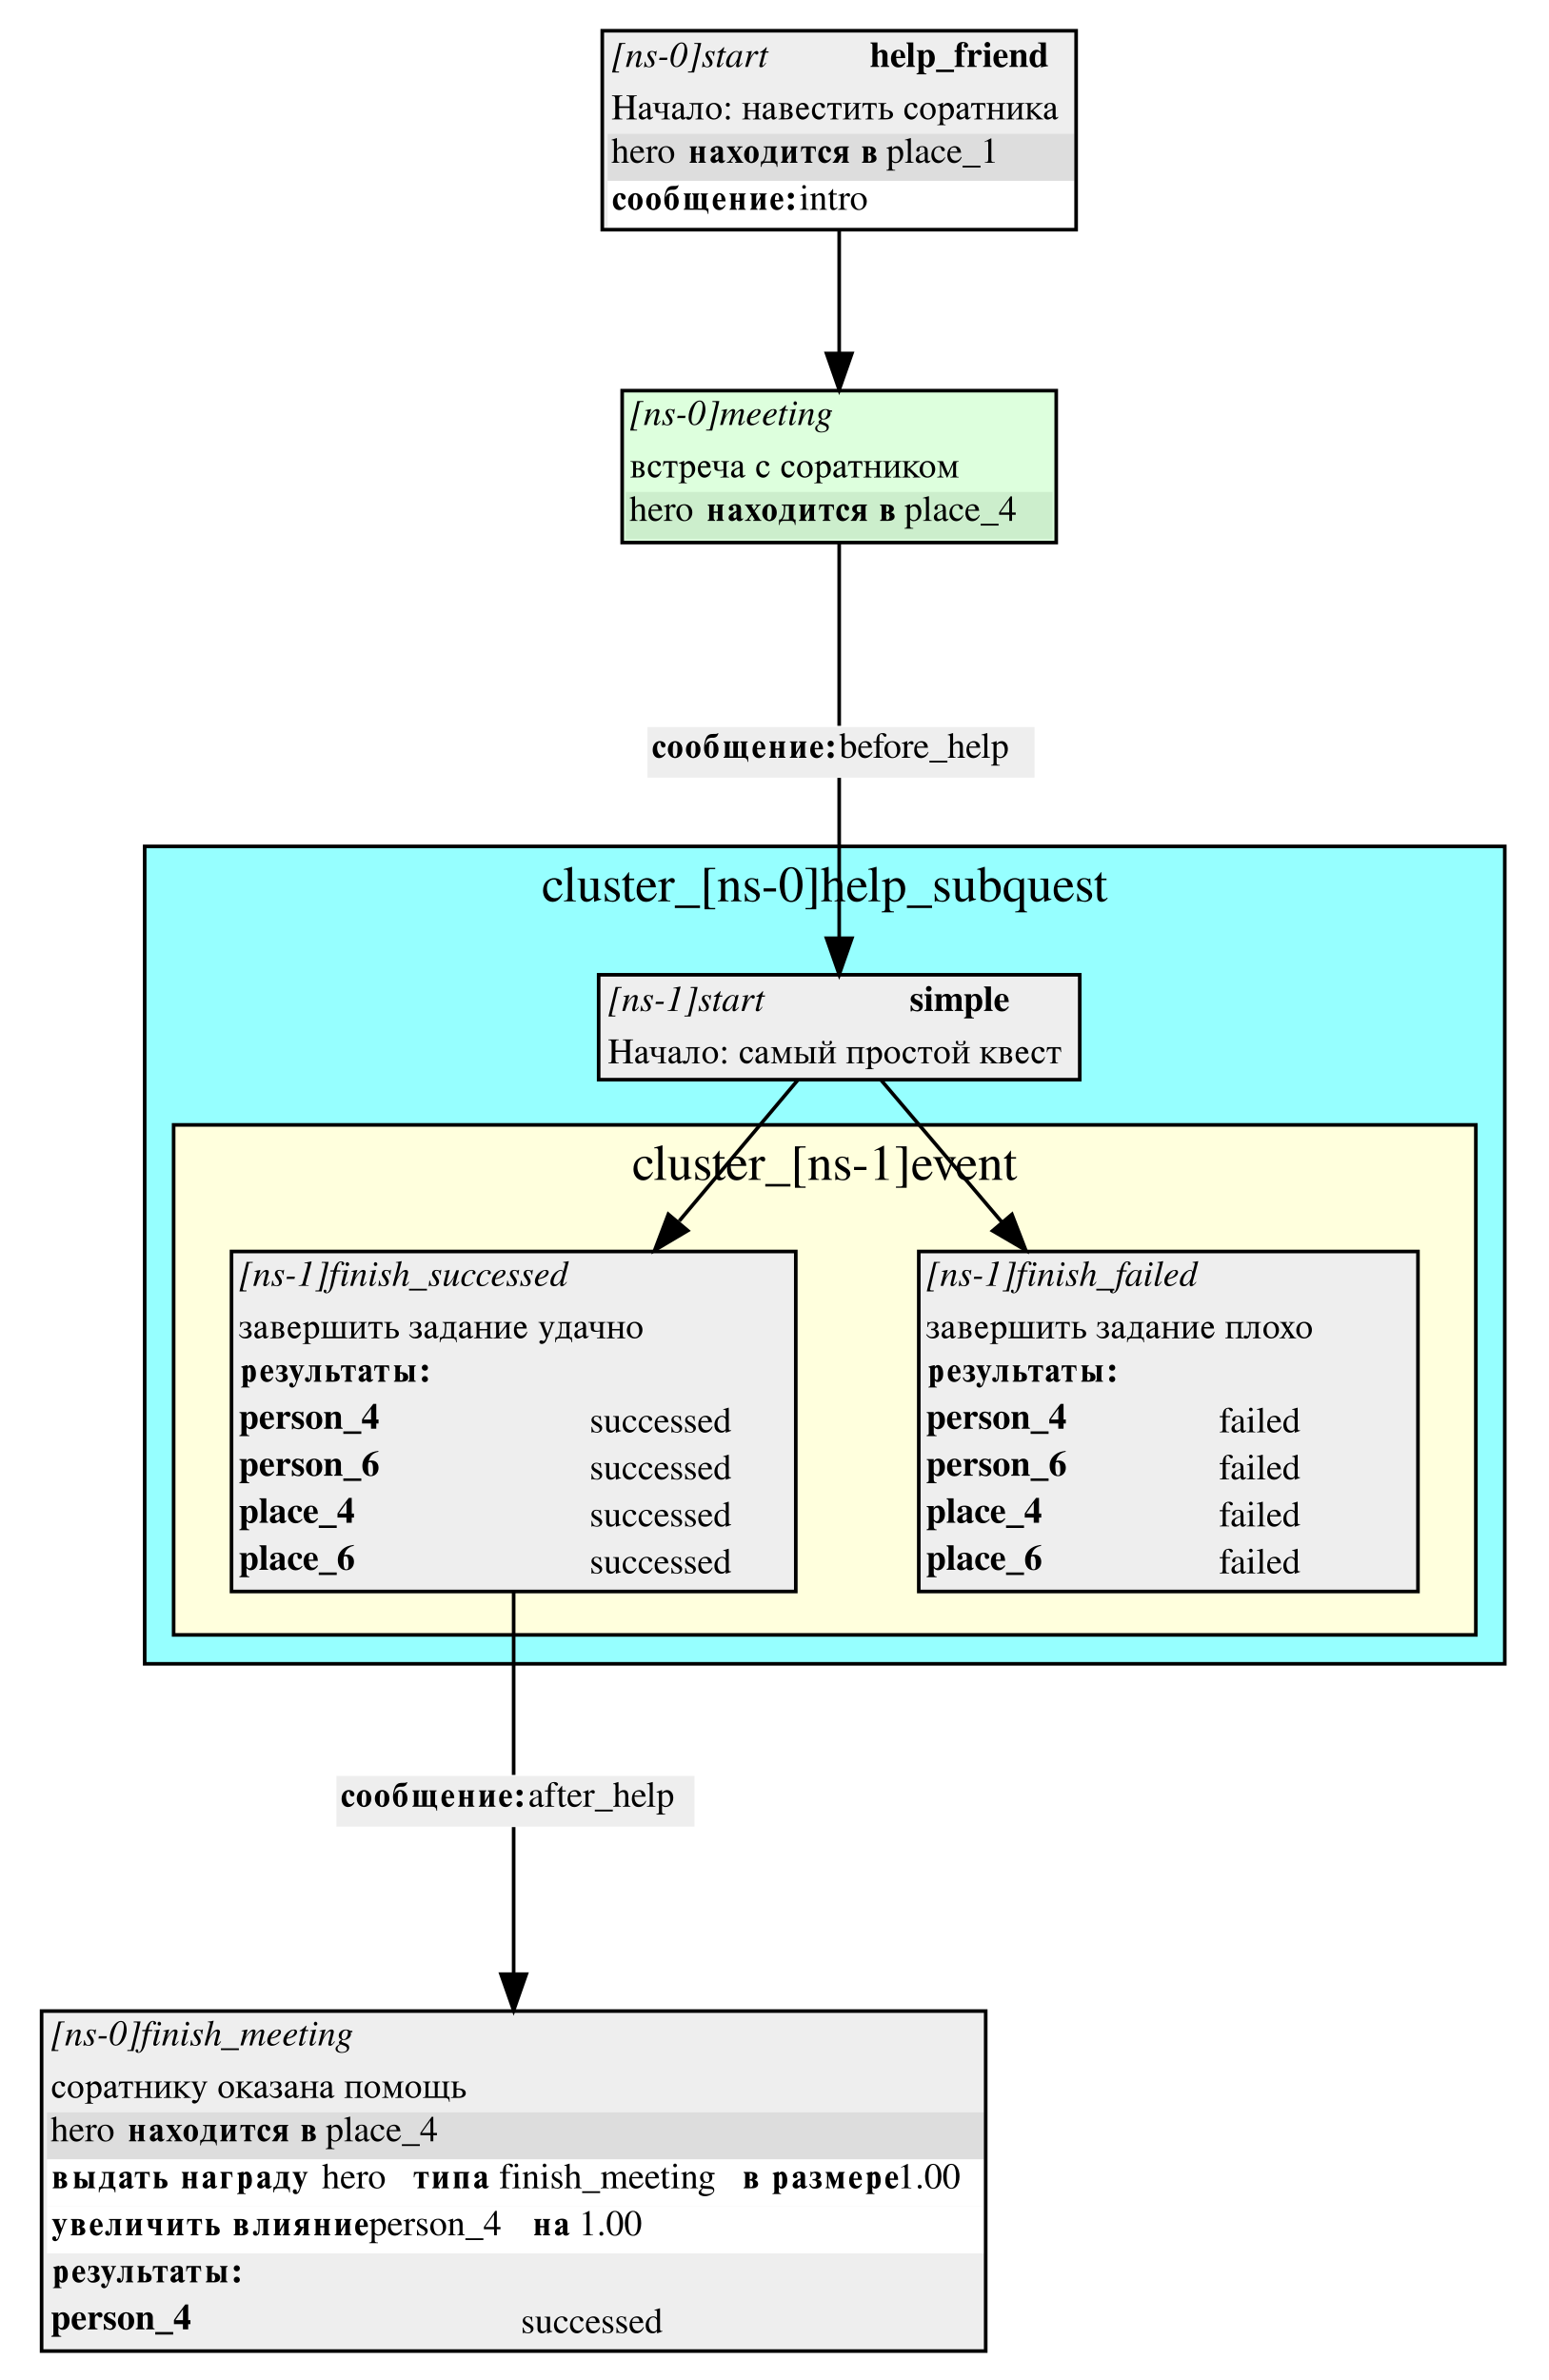
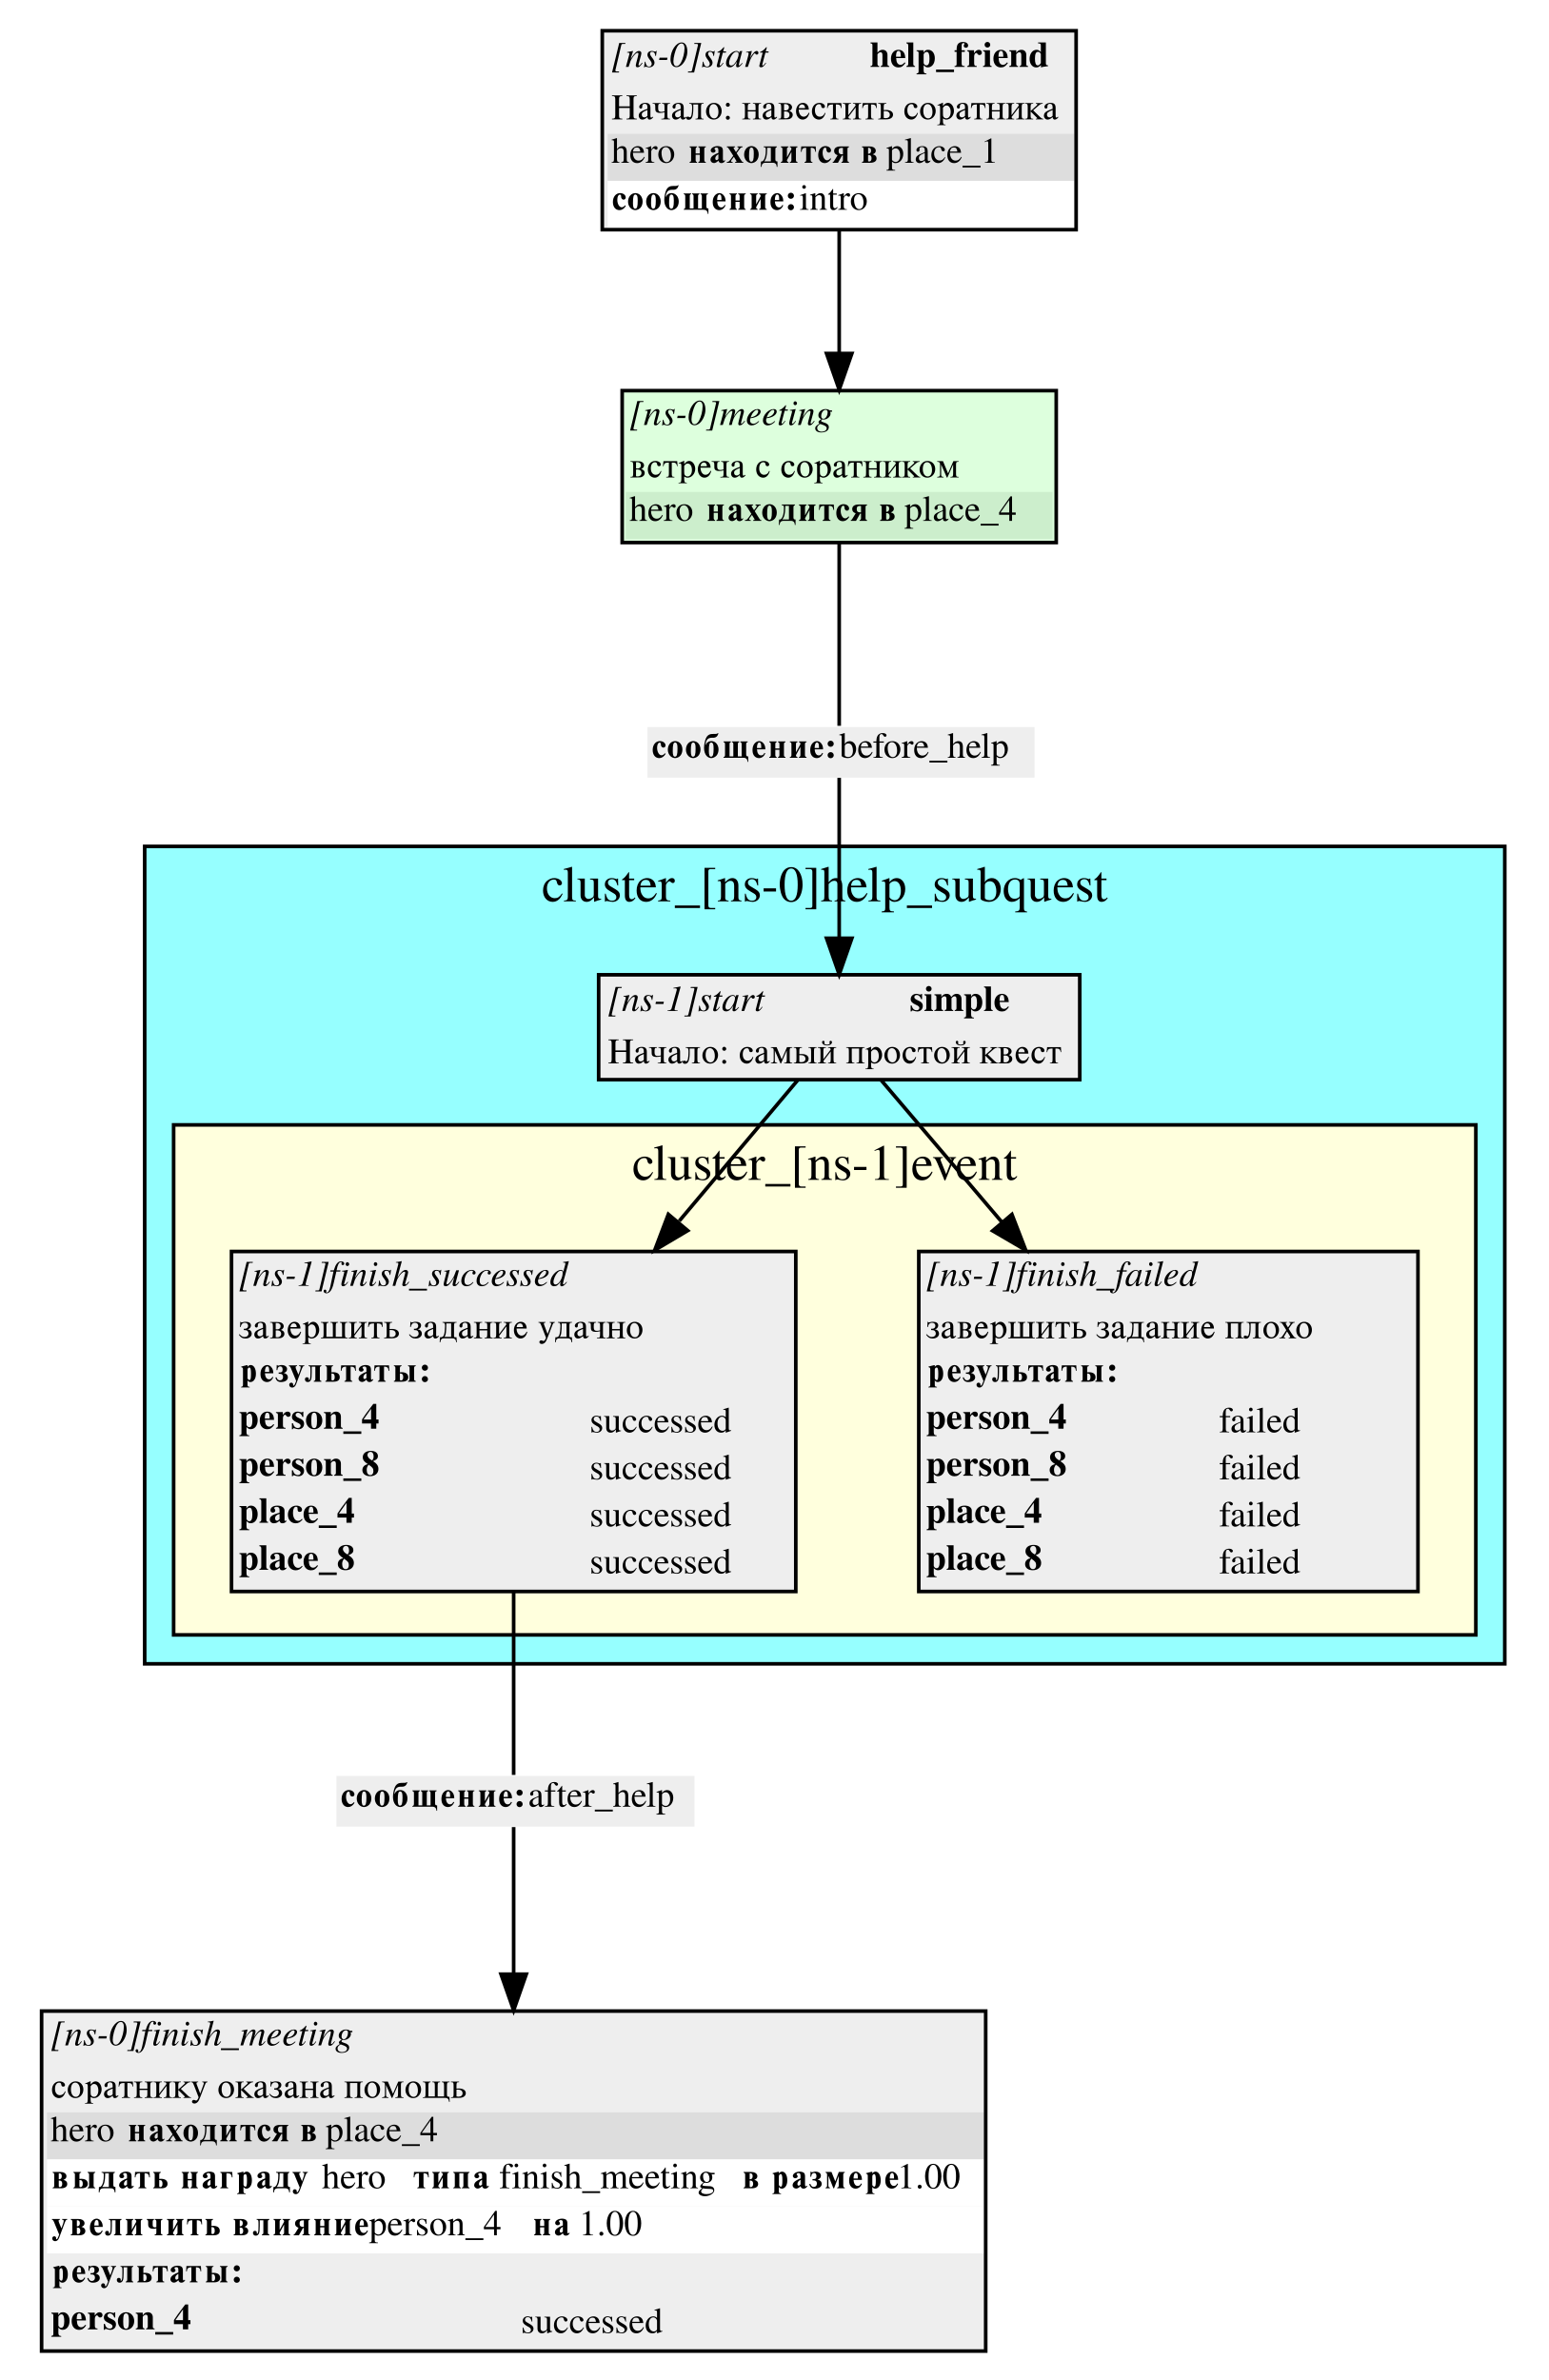
<svg xmlns="http://www.w3.org/2000/svg" width="428pt" height="658pt" viewBox="0.00 0.00 428.00 658.00">
  <g id="graph0" class="graph" transform="scale(1 1) rotate(0) translate(4 654)">
    <polygon fill="white" stroke="white" points="-4,4 -4,-654 424,-654 424,4 -4,4" />
    <g id="clust1" class="cluster">
      <polygon fill="#96ffff" stroke="black" points="36,-194 36,-420 412,-420 412,-194 36,-194" />
      <text text-anchor="middle" x="224" y="-404.8" font-family="Times,serif" font-size="14.00">cluster_[ns-0]help_subquest</text>
    </g>
    <g id="clust2" class="cluster">
      <polygon fill="#ffffdd" stroke="black" points="44,-202 44,-343 404,-343 404,-202 44,-202" />
      <text text-anchor="middle" x="224" y="-327.8" font-family="Times,serif" font-size="14.00">cluster_[ns-1]event</text>
    </g>
    <g id="node1" class="node">
      <polygon fill="#eeeeee" stroke="none" points="161.5,-355.5 161.5,-384.5 294.5,-384.5 294.5,-355.5 161.5,-355.5" />
      <text text-anchor="start" x="164" y="-374.5" font-family="Times,serif" font-style="italic" font-size="10.00">[ns-1]start</text>
      <text text-anchor="start" x="247.5" y="-374.5" font-family="Times,serif" font-weight="bold" font-size="10.00">simple</text>
      <text text-anchor="start" x="164" y="-360" font-family="Times,serif" font-size="10.00">Начало: самый простой квест</text>
      <polygon fill="none" stroke="black" points="161.5,-355.5 161.5,-384.5 294.5,-384.5 294.5,-355.5 161.5,-355.5" />
    </g>
    <g id="node3" class="node">
      <polygon fill="#eeeeee" stroke="none" points="250,-214 250,-308 388,-308 388,-214 250,-214" />
      <text text-anchor="start" x="252" y="-298.5" font-family="Times,serif" font-style="italic" font-size="10.00">[ns-1]finish_failed</text>
      <text text-anchor="start" x="252" y="-284" font-family="Times,serif" font-size="10.00">завершить задание плохо</text>
      <polygon fill="#eeeeee" stroke="none" points="251,-267 251,-280 387,-280 387,-267 251,-267" />
      <text text-anchor="start" x="252" y="-272" font-family="Times,serif" font-weight="bold" font-size="10.00">результаты:</text>
      <text text-anchor="start" x="252" y="-259" font-family="Times,serif" font-weight="bold" font-size="10.00">person_4</text>
      <text text-anchor="start" x="333" y="-258" font-family="Times,serif" font-size="10.00">failed</text>
-       <text text-anchor="start" x="252" y="-246" font-family="Times,serif" font-weight="bold" font-size="10.00">person_6</text>
+       <text text-anchor="start" x="252" y="-246" font-family="Times,serif" font-weight="bold" font-size="10.00">person_8</text>
      <text text-anchor="start" x="333" y="-245" font-family="Times,serif" font-size="10.00">failed</text>
      <text text-anchor="start" x="252" y="-233" font-family="Times,serif" font-weight="bold" font-size="10.00">place_4</text>
      <text text-anchor="start" x="333" y="-232" font-family="Times,serif" font-size="10.00">failed</text>
-       <text text-anchor="start" x="252" y="-220" font-family="Times,serif" font-weight="bold" font-size="10.00">place_6</text>
+       <text text-anchor="start" x="252" y="-220" font-family="Times,serif" font-weight="bold" font-size="10.00">place_8</text>
      <text text-anchor="start" x="333" y="-219" font-family="Times,serif" font-size="10.00">failed</text>
      <polygon fill="none" stroke="black" points="250,-214 250,-308 388,-308 388,-214 250,-214" />
    </g>
-     <g id="edge1" class="edge">
+     <g id="edge6" class="edge">
      <path fill="none" stroke="black" d="M239.525,-355.448C248.159,-345.296 260.585,-330.685 273.056,-316.022" />
      <polygon fill="black" stroke="black" points="275.749,-318.258 279.562,-308.373 270.417,-313.723 275.749,-318.258" />
    </g>
    <g id="node4" class="node">
      <polygon fill="#eeeeee" stroke="none" points="60,-214 60,-308 216,-308 216,-214 60,-214" />
      <text text-anchor="start" x="62" y="-298.5" font-family="Times,serif" font-style="italic" font-size="10.00">[ns-1]finish_successed</text>
      <text text-anchor="start" x="62" y="-284" font-family="Times,serif" font-size="10.00">завершить задание удачно</text>
      <polygon fill="#eeeeee" stroke="none" points="61,-267 61,-280 215,-280 215,-267 61,-267" />
      <text text-anchor="start" x="62" y="-272" font-family="Times,serif" font-weight="bold" font-size="10.00">результаты:</text>
      <text text-anchor="start" x="62" y="-259" font-family="Times,serif" font-weight="bold" font-size="10.00">person_4</text>
      <text text-anchor="start" x="159" y="-258" font-family="Times,serif" font-size="10.00">successed</text>
-       <text text-anchor="start" x="62" y="-246" font-family="Times,serif" font-weight="bold" font-size="10.00">person_6</text>
+       <text text-anchor="start" x="62" y="-246" font-family="Times,serif" font-weight="bold" font-size="10.00">person_8</text>
      <text text-anchor="start" x="159" y="-245" font-family="Times,serif" font-size="10.00">successed</text>
      <text text-anchor="start" x="62" y="-233" font-family="Times,serif" font-weight="bold" font-size="10.00">place_4</text>
      <text text-anchor="start" x="159" y="-232" font-family="Times,serif" font-size="10.00">successed</text>
-       <text text-anchor="start" x="62" y="-220" font-family="Times,serif" font-weight="bold" font-size="10.00">place_6</text>
+       <text text-anchor="start" x="62" y="-220" font-family="Times,serif" font-weight="bold" font-size="10.00">place_8</text>
      <text text-anchor="start" x="159" y="-219" font-family="Times,serif" font-size="10.00">successed</text>
      <polygon fill="none" stroke="black" points="60,-214 60,-308 216,-308 216,-214 60,-214" />
    </g>
    <g id="edge7" class="edge">
      <path fill="none" stroke="black" d="M216.601,-355.448C208.141,-345.389 195.998,-330.953 183.778,-316.426" />
      <polygon fill="black" stroke="black" points="186.12,-313.773 177.005,-308.373 180.763,-318.278 186.12,-313.773" />
    </g>
    <g id="node2" class="node">
      <polygon fill="#eeeeee" stroke="none" points="162.5,-590.5 162.5,-645.5 293.5,-645.5 293.5,-590.5 162.5,-590.5" />
      <text text-anchor="start" x="165" y="-635.5" font-family="Times,serif" font-style="italic" font-size="10.00">[ns-0]start</text>
      <text text-anchor="start" x="236.5" y="-635.5" font-family="Times,serif" font-weight="bold" font-size="10.00">help_friend</text>
      <text text-anchor="start" x="165" y="-621" font-family="Times,serif" font-size="10.00">Начало: навестить соратника</text>
      <polygon fill="#dddddd" stroke="none" points="164,-604 164,-617 293,-617 293,-604 164,-604" />
      <text text-anchor="start" x="165" y="-609" font-family="Times,serif" font-size="10.00">hero </text>
      <text text-anchor="start" x="186" y="-609" font-family="Times,serif" font-weight="bold" font-size="10.00">находится в</text>
      <text text-anchor="start" x="241" y="-609" font-family="Times,serif" font-size="10.00"> place_1</text>
      <polygon fill="#ffffff" stroke="none" points="164,-591 164,-604 293,-604 293,-591 164,-591" />
      <text text-anchor="start" x="165" y="-596" font-family="Times,serif" font-weight="bold" font-size="10.00">сообщение:</text>
      <text text-anchor="start" x="217" y="-596" font-family="Times,serif" font-size="10.00"> intro</text>
      <polygon fill="none" stroke="black" points="162.5,-590.5 162.5,-645.5 293.5,-645.5 293.5,-590.5 162.5,-590.5" />
    </g>
    <g id="node5" class="node">
      <polygon fill="#ddffdd" stroke="none" points="168,-504 168,-546 288,-546 288,-504 168,-504" />
      <text text-anchor="start" x="170" y="-536.5" font-family="Times,serif" font-style="italic" font-size="10.00">[ns-0]meeting</text>
      <text text-anchor="start" x="170" y="-522" font-family="Times,serif" font-size="10.00">встреча с соратником</text>
      <polygon fill="#cceecc" stroke="none" points="169,-505 169,-518 287,-518 287,-505 169,-505" />
      <text text-anchor="start" x="170" y="-510" font-family="Times,serif" font-size="10.00">hero </text>
      <text text-anchor="start" x="191" y="-510" font-family="Times,serif" font-weight="bold" font-size="10.00">находится в</text>
      <text text-anchor="start" x="246" y="-510" font-family="Times,serif" font-size="10.00"> place_4</text>
      <polygon fill="none" stroke="black" points="168,-504 168,-546 288,-546 288,-504 168,-504" />
    </g>
-     <g id="edge6" class="edge">
+     <g id="edge3" class="edge">
      <path fill="none" stroke="black" d="M228,-590.189C228,-579.542 228,-567.241 228,-556.275" />
      <polygon fill="black" stroke="black" points="231.5,-556.266 228,-546.266 224.5,-556.267 231.5,-556.266" />
    </g>
    <g id="node7" class="node">
      <polygon fill="#eeeeee" stroke="none" points="89,-149 89,-163 188,-163 188,-149 89,-149" />
      <text text-anchor="start" x="90" y="-154.5" font-family="Times,serif" font-weight="bold" font-size="10.00">сообщение:</text>
      <text text-anchor="start" x="142" y="-154.5" font-family="Times,serif" font-size="10.00"> after_help</text>
    </g>
-     <g id="edge2" class="edge">
+     <g id="edge1" class="edge">
      <path fill="none" stroke="black" d="M138,-213.923C138,-194.211 138,-173.429 138,-163.298" />
    </g>
    <g id="node8" class="node">
      <polygon fill="#eeeeee" stroke="none" points="175,-439 175,-453 282,-453 282,-439 175,-439" />
      <text text-anchor="start" x="176" y="-444.5" font-family="Times,serif" font-weight="bold" font-size="10.00">сообщение:</text>
      <text text-anchor="start" x="228" y="-444.5" font-family="Times,serif" font-size="10.00"> before_help</text>
    </g>
    <g id="edge4" class="edge">
      <path fill="none" stroke="black" d="M228,-503.769C228,-487.015 228,-464.253 228,-453.342" />
    </g>
    <g id="node6" class="node">
      <polygon fill="#eeeeee" stroke="none" points="7.5,-4 7.5,-98 268.5,-98 268.5,-4 7.5,-4" />
      <text text-anchor="start" x="10" y="-88.5" font-family="Times,serif" font-style="italic" font-size="10.00">[ns-0]finish_meeting</text>
      <text text-anchor="start" x="10" y="-74" font-family="Times,serif" font-size="10.00">соратнику оказана помощь</text>
      <polygon fill="#dddddd" stroke="none" points="9,-57 9,-70 268,-70 268,-57 9,-57" />
      <text text-anchor="start" x="10" y="-62" font-family="Times,serif" font-size="10.00">hero </text>
      <text text-anchor="start" x="31" y="-62" font-family="Times,serif" font-weight="bold" font-size="10.00">находится в</text>
      <text text-anchor="start" x="86" y="-62" font-family="Times,serif" font-size="10.00"> place_4</text>
      <polygon fill="#ffffff" stroke="none" points="9,-44 9,-57 268,-57 268,-44 9,-44" />
      <text text-anchor="start" x="10" y="-49" font-family="Times,serif" font-weight="bold" font-size="10.00">выдать награду </text>
      <text text-anchor="start" x="85" y="-49" font-family="Times,serif" font-size="10.00">  hero </text>
      <text text-anchor="start" x="110" y="-49" font-family="Times,serif" font-weight="bold" font-size="10.00">типа </text>
      <text text-anchor="start" x="134" y="-49" font-family="Times,serif" font-size="10.00"> finish_meeting </text>
      <text text-anchor="start" x="201" y="-49" font-family="Times,serif" font-weight="bold" font-size="10.00">в размере</text>
      <text text-anchor="start" x="244" y="-49" font-family="Times,serif" font-size="10.00"> 1.00</text>
      <polygon fill="#ffffff" stroke="none" points="9,-31 9,-44 268,-44 268,-31 9,-31" />
      <text text-anchor="start" x="10" y="-36" font-family="Times,serif" font-weight="bold" font-size="10.00">увеличить влияние </text>
      <text text-anchor="start" x="98" y="-36" font-family="Times,serif" font-size="10.00">  person_4 </text>
      <text text-anchor="start" x="143" y="-36" font-family="Times,serif" font-weight="bold" font-size="10.00">на </text>
      <text text-anchor="start" x="156" y="-36" font-family="Times,serif" font-size="10.00"> 1.00</text>
      <polygon fill="#eeeeee" stroke="none" points="9,-18 9,-31 268,-31 268,-18 9,-18" />
      <text text-anchor="start" x="10" y="-23" font-family="Times,serif" font-weight="bold" font-size="10.00">результаты:</text>
      <text text-anchor="start" x="10" y="-10" font-family="Times,serif" font-weight="bold" font-size="10.00">person_4</text>
      <text text-anchor="start" x="140" y="-9" font-family="Times,serif" font-size="10.00">successed</text>
      <polygon fill="none" stroke="black" points="7.5,-4 7.5,-98 268.5,-98 268.5,-4 7.5,-4" />
    </g>
-     <g id="edge3" class="edge">
+     <g id="edge2" class="edge">
      <path fill="none" stroke="black" d="M138,-148.865C138,-140.545 138,-124.829 138,-108.44" />
      <polygon fill="black" stroke="black" points="141.5,-108.209 138,-98.209 134.5,-108.209 141.5,-108.209" />
    </g>
    <g id="edge5" class="edge">
      <path fill="none" stroke="black" d="M228,-438.944C228,-429.352 228,-410.159 228,-394.611" />
      <polygon fill="black" stroke="black" points="231.5,-394.593 228,-384.593 224.5,-394.593 231.5,-394.593" />
    </g>
  </g>
</svg>
